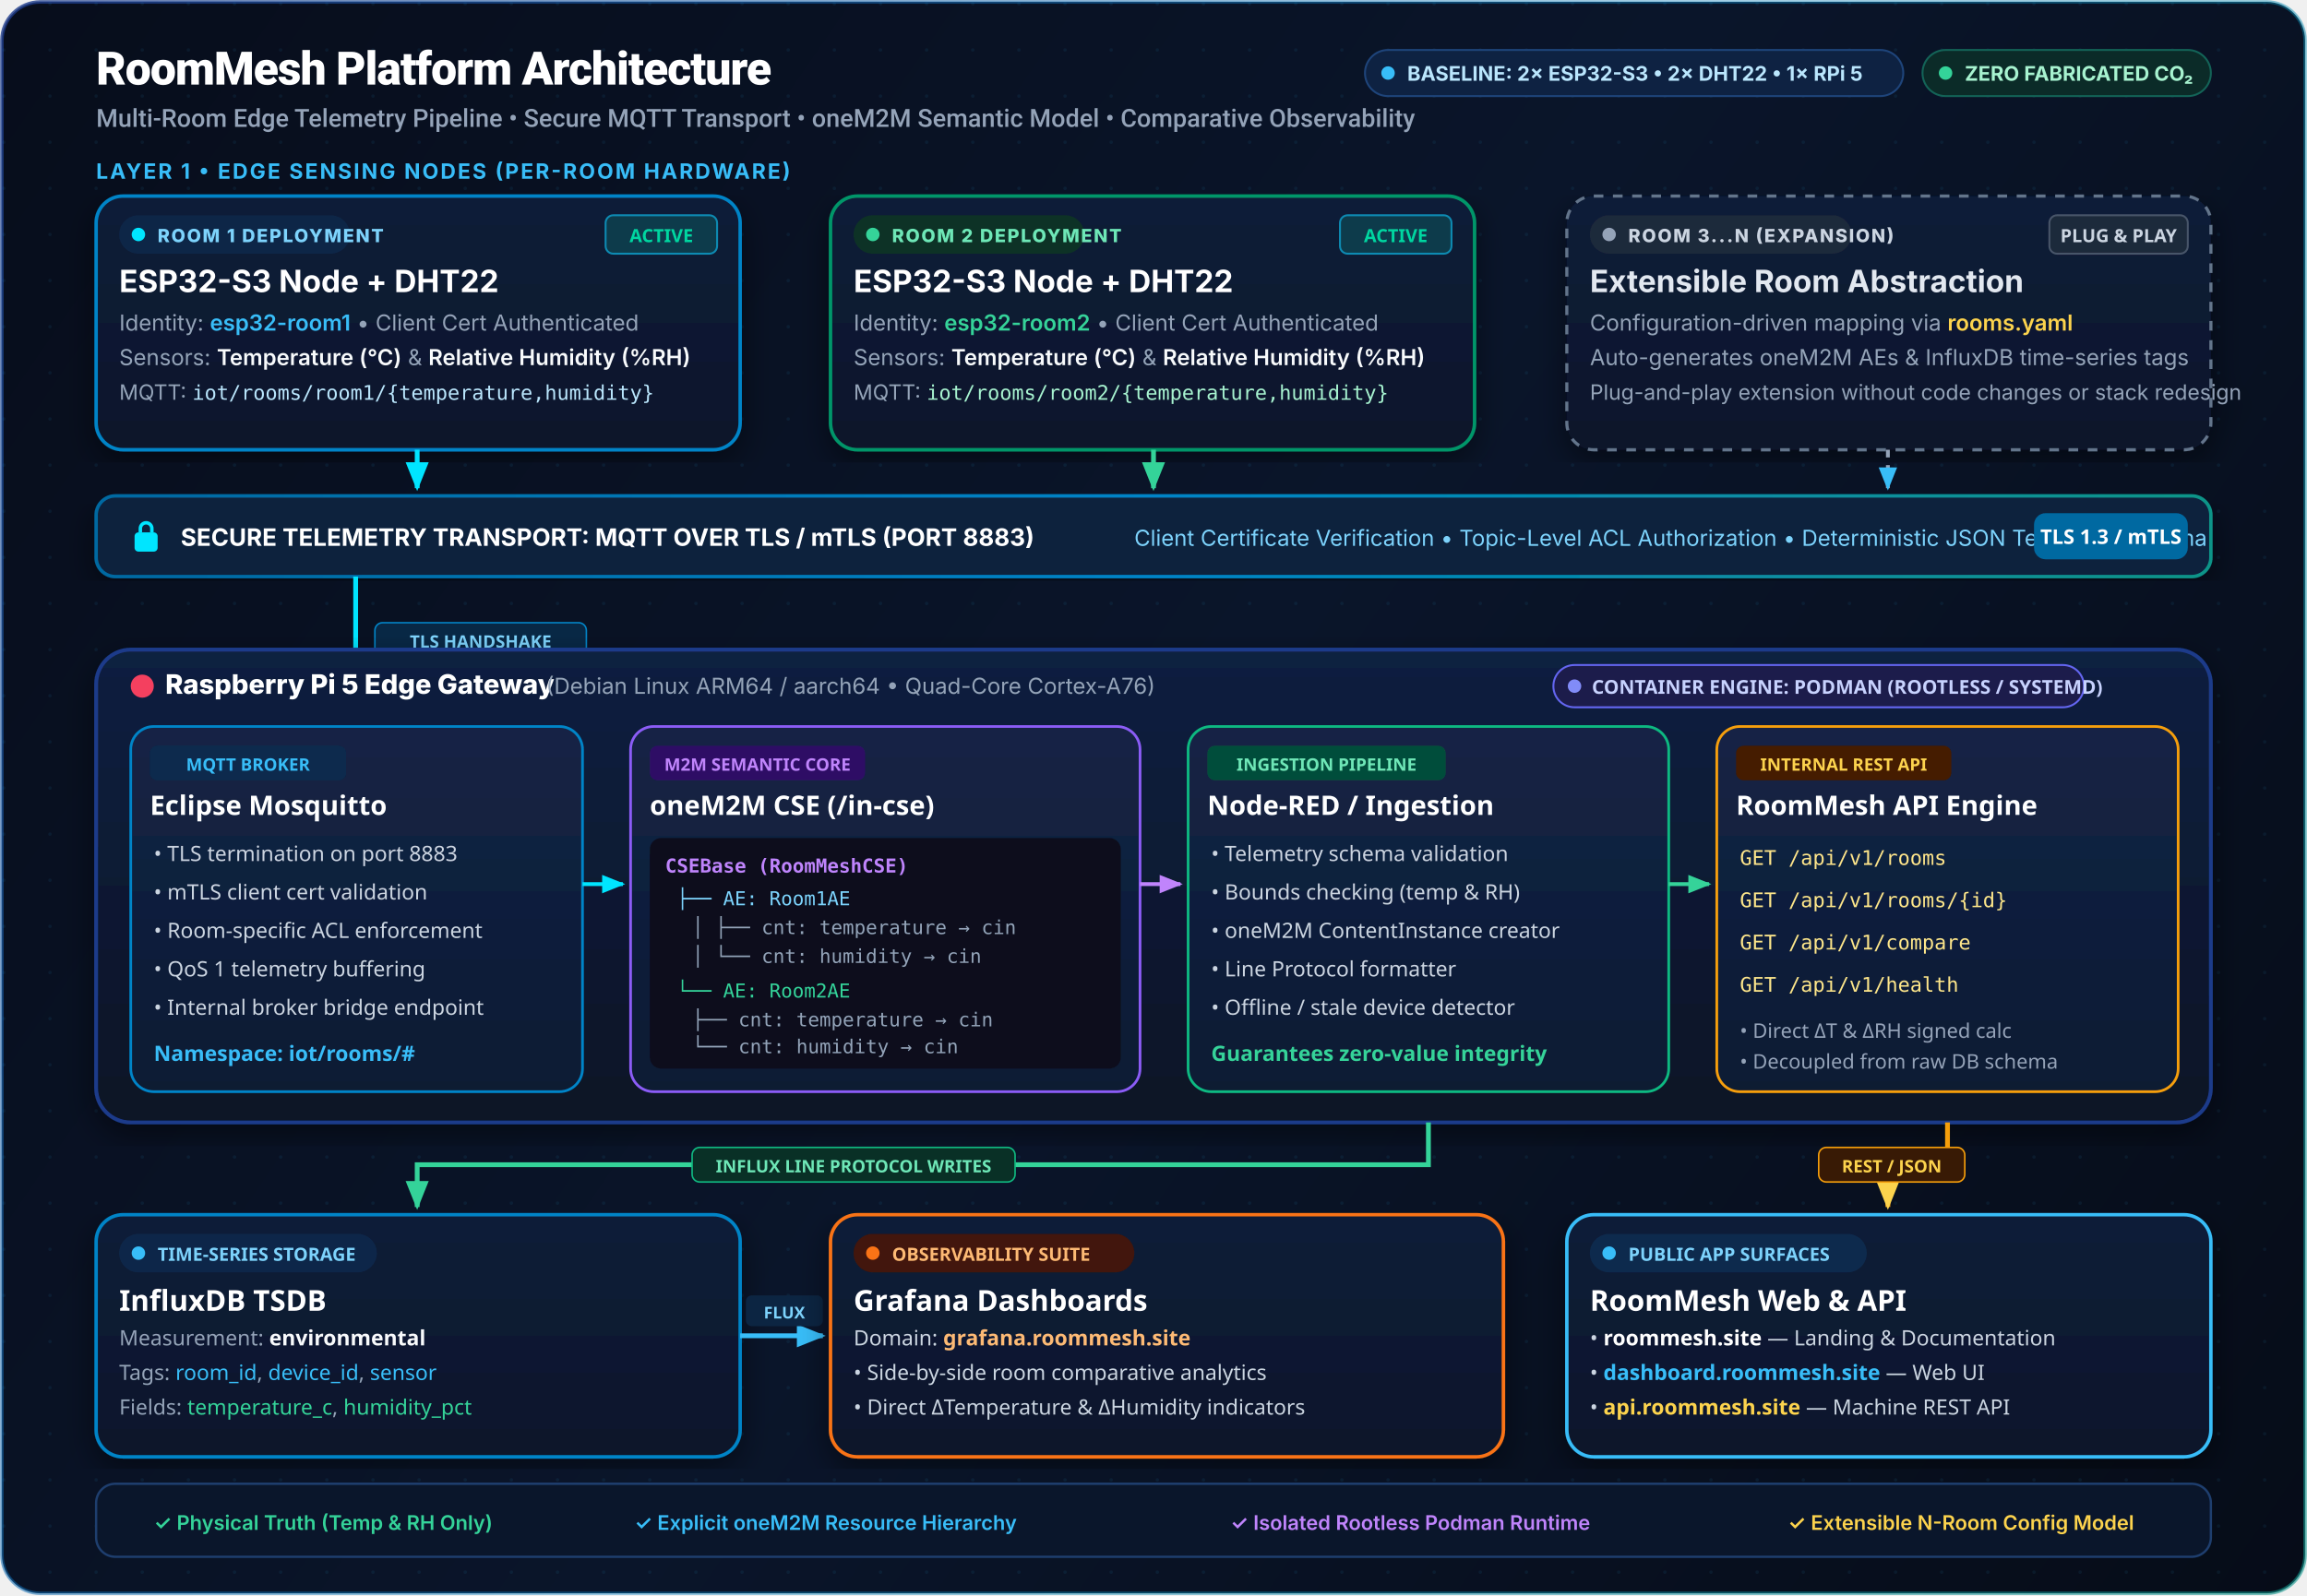
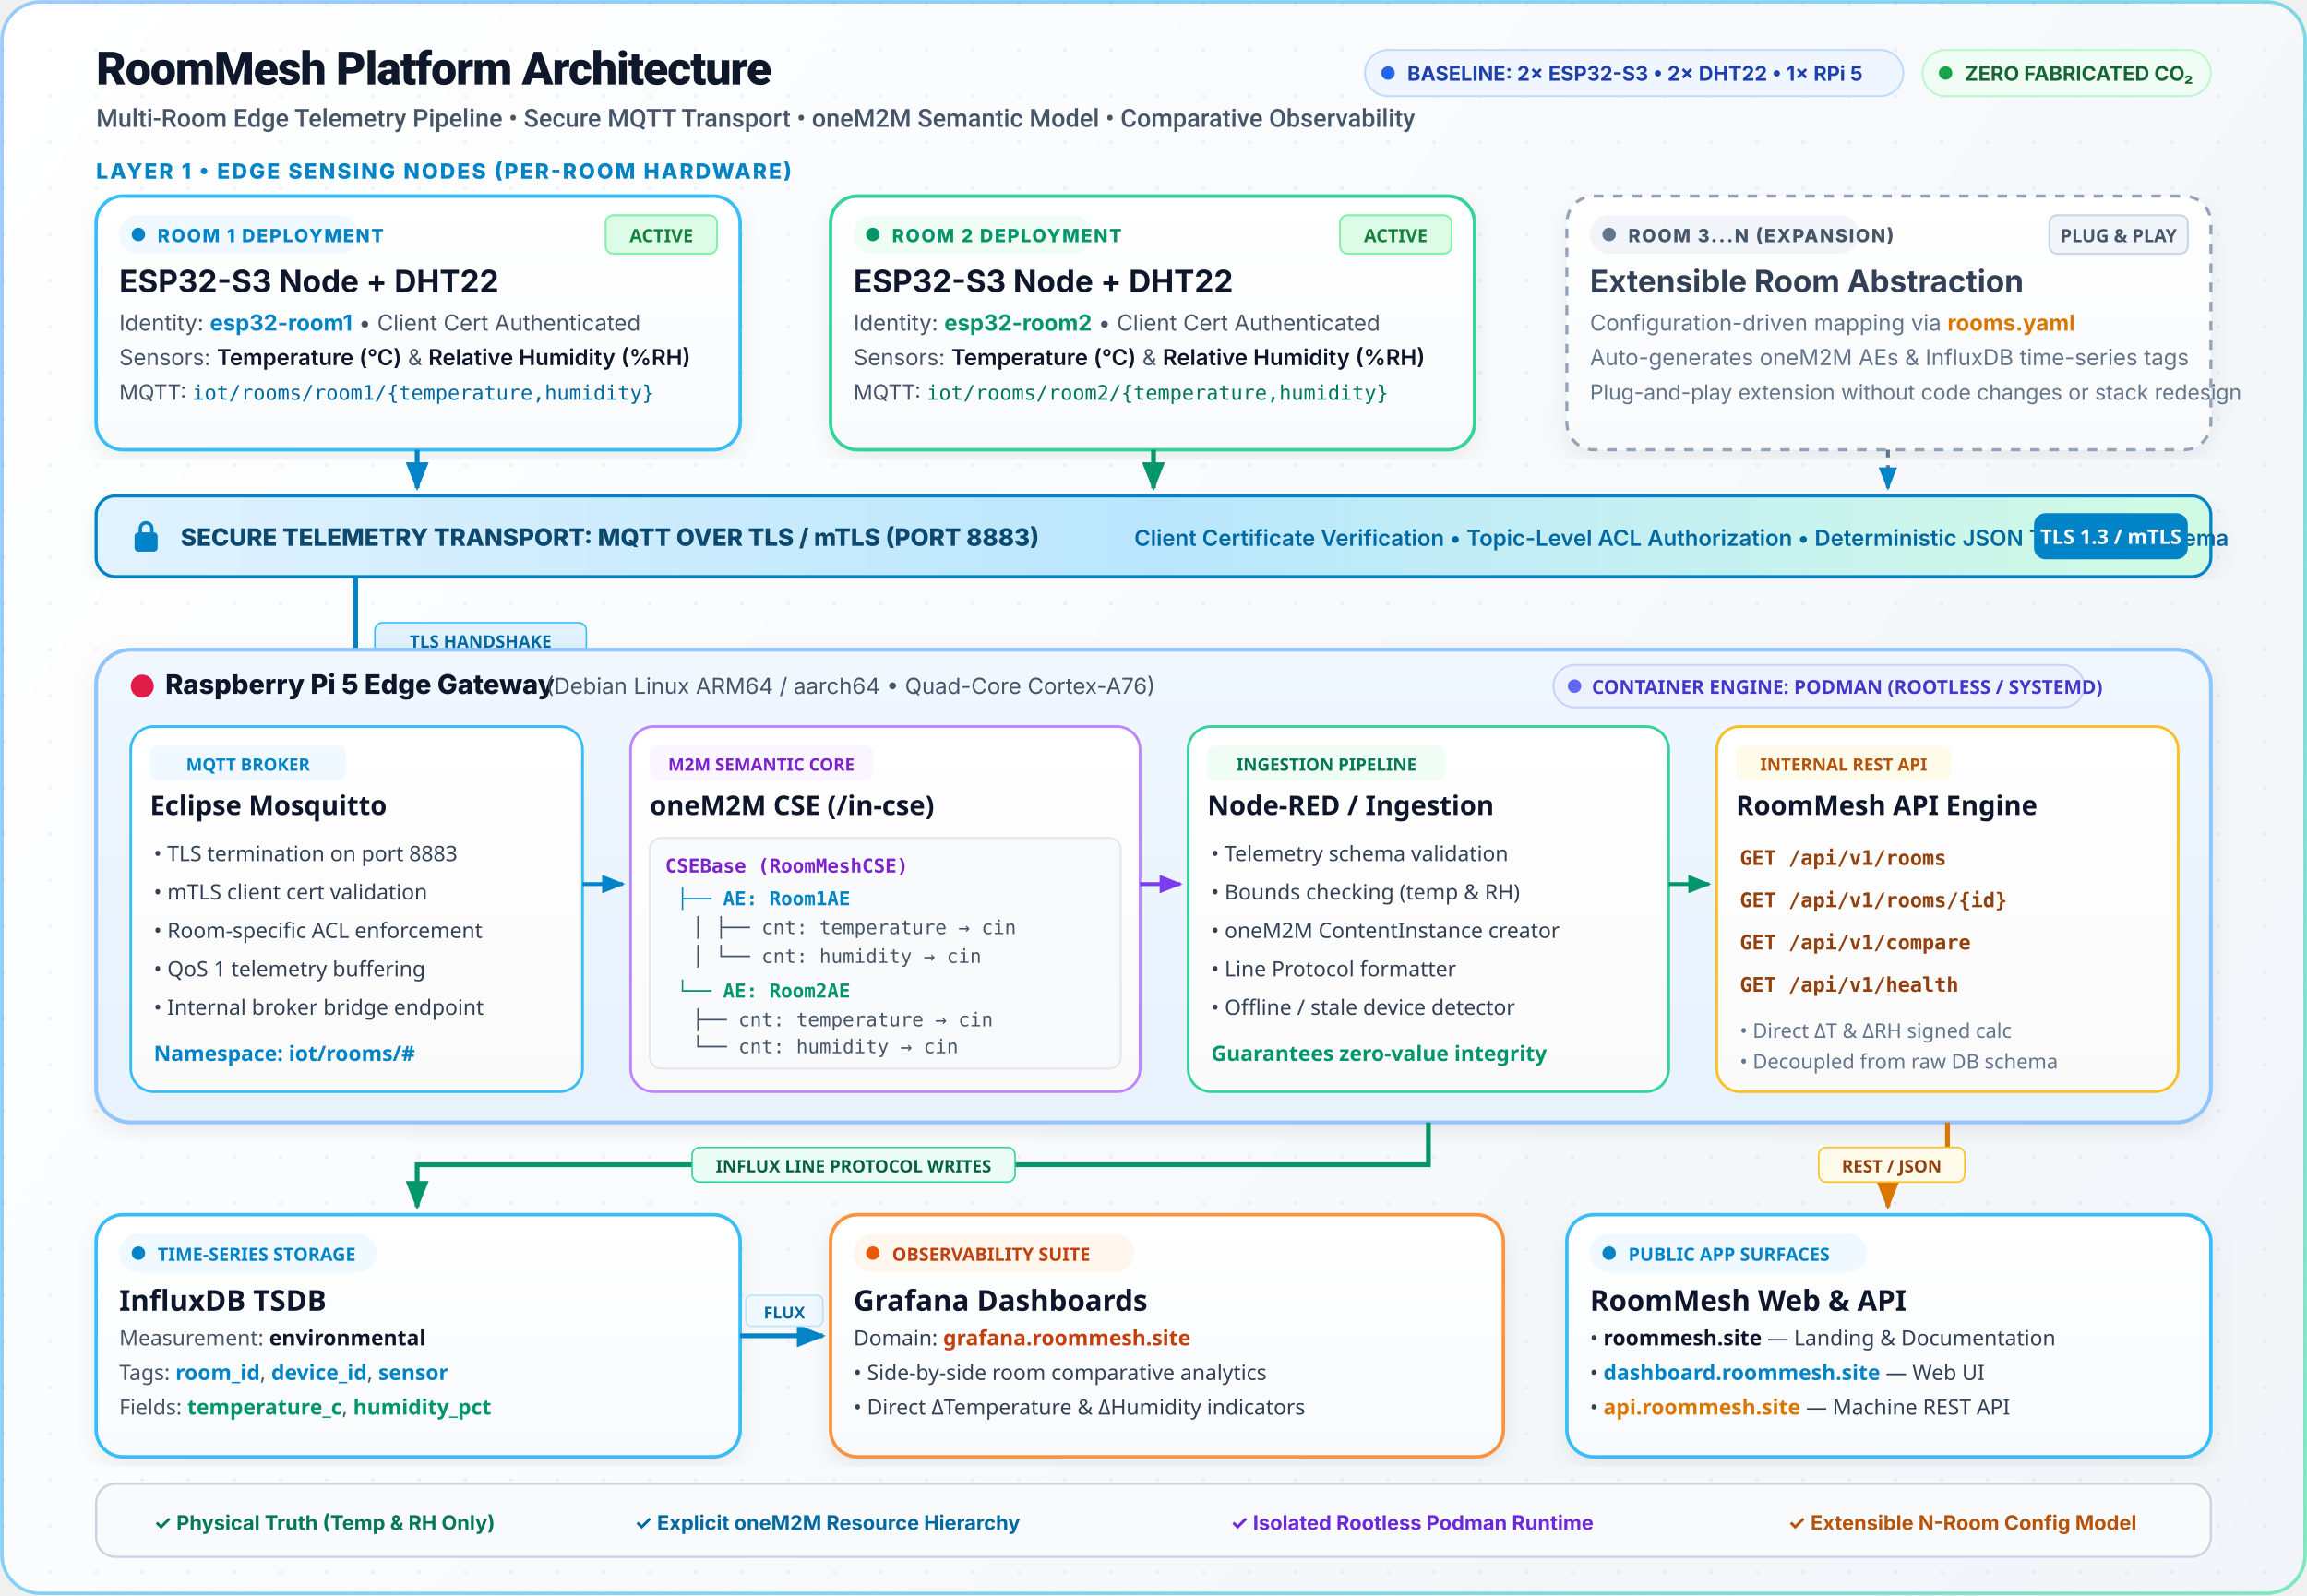
<svg xmlns="http://www.w3.org/2000/svg" viewBox="0 0 1200 830" width="1200" height="830" fill="none">
  <defs>
    <linearGradient id="bg-grad" x1="0" y1="0" x2="1200" y2="830" gradientUnits="userSpaceOnUse">
-       <stop offset="0%" stop-color="#070D1B" />
-       <stop offset="50%" stop-color="#0A152A" />
-       <stop offset="100%" stop-color="#060C18" />
+       <stop offset="0%" stop-color="#FFFFFF" />
+       <stop offset="50%" stop-color="#F8FAFC" />
+       <stop offset="100%" stop-color="#F1F5F9" />
    </linearGradient>
    <linearGradient id="canvas-border" x1="0" y1="0" x2="1200" y2="830" gradientUnits="userSpaceOnUse">
-       <stop offset="0%" stop-color="#1E3A8A" stop-opacity="0.8" />
-       <stop offset="50%" stop-color="#0284C7" stop-opacity="0.4" />
-       <stop offset="100%" stop-color="#0D9488" stop-opacity="0.6" />
-     </linearGradient>
-     <linearGradient id="card-dark" x1="0" y1="0" x2="0" y2="1">
-       <stop offset="0%" stop-color="#101D38" />
-       <stop offset="100%" stop-color="#0C162B" />
+       <stop offset="0%" stop-color="#93C5FD" stop-opacity="0.9" />
+       <stop offset="50%" stop-color="#38BDF8" stop-opacity="0.6" />
+       <stop offset="100%" stop-color="#6EE7B7" stop-opacity="0.9" />
+     </linearGradient>
+     <linearGradient id="card-white" x1="0" y1="0" x2="0" y2="1">
+       <stop offset="0%" stop-color="#FFFFFF" />
+       <stop offset="100%" stop-color="#F8FAFC" />
    </linearGradient>
    <linearGradient id="card-gateway" x1="0" y1="0" x2="0" y2="1">
-       <stop offset="0%" stop-color="#0F2040" />
-       <stop offset="100%" stop-color="#091326" />
+       <stop offset="0%" stop-color="#F0F7FF" />
+       <stop offset="100%" stop-color="#E8F2FD" />
    </linearGradient>
    <linearGradient id="subcard-bg" x1="0" y1="0" x2="0" y2="1">
-       <stop offset="0%" stop-color="#132445" />
-       <stop offset="100%" stop-color="#0E1A33" />
-     </linearGradient>
-     <linearGradient id="cyan-grad" x1="0" y1="0" x2="1" y2="0">
-       <stop offset="0%" stop-color="#00E5FF" />
-       <stop offset="100%" stop-color="#0284C7" />
-     </linearGradient>
-     <linearGradient id="emerald-grad" x1="0" y1="0" x2="1" y2="0">
-       <stop offset="0%" stop-color="#34D399" />
-       <stop offset="100%" stop-color="#059669" />
-     </linearGradient>
-     <linearGradient id="purple-grad" x1="0" y1="0" x2="1" y2="0">
-       <stop offset="0%" stop-color="#C084FC" />
-       <stop offset="100%" stop-color="#7C3AED" />
-     </linearGradient>
-     <linearGradient id="amber-grad" x1="0" y1="0" x2="1" y2="0">
-       <stop offset="0%" stop-color="#FCD34D" />
-       <stop offset="100%" stop-color="#D97706" />
+       <stop offset="0%" stop-color="#FFFFFF" />
+       <stop offset="100%" stop-color="#FAFAFA" />
    </linearGradient>
    <linearGradient id="transport-grad" x1="0" y1="0" x2="1" y2="0">
-       <stop offset="0%" stop-color="#0369A1" />
-       <stop offset="50%" stop-color="#0284C7" />
-       <stop offset="100%" stop-color="#0D9488" />
+       <stop offset="0%" stop-color="#E0F2FE" />
+       <stop offset="50%" stop-color="#BAE6FD" />
+       <stop offset="100%" stop-color="#D1FAE5" />
    </linearGradient>
    <pattern id="arch-grid" x="0" y="0" width="24" height="24" patternUnits="userSpaceOnUse">
-       <circle cx="2" cy="2" r="0.9" fill="#38BDF8" fill-opacity="0.07" />
+       <circle cx="2" cy="2" r="1" fill="#64748B" fill-opacity="0.08" />
    </pattern>
-     <filter id="soft-shadow" x="-5%" y="-5%" width="110%" height="110%">
-       <feDropShadow dx="0" dy="6" stdDeviation="8" flood-color="#000000" flood-opacity="0.45" />
+     <filter id="soft-shadow" x="-4%" y="-4%" width="108%" height="108%">
+       <feDropShadow dx="0" dy="4" stdDeviation="6" flood-color="#0F172A" flood-opacity="0.07" />
    </filter>
    <marker id="arrow-cyan" viewBox="0 0 10 10" refX="9" refY="5" markerWidth="6" markerHeight="6" orient="auto-start-reverse">
-       <path d="M 0 1 L 10 5 L 0 9 z" fill="#00E5FF" />
+       <path d="M 0 1 L 10 5 L 0 9 z" fill="#0284C7" />
    </marker>
    <marker id="arrow-emerald" viewBox="0 0 10 10" refX="9" refY="5" markerWidth="6" markerHeight="6" orient="auto-start-reverse">
-       <path d="M 0 1 L 10 5 L 0 9 z" fill="#34D399" />
+       <path d="M 0 1 L 10 5 L 0 9 z" fill="#059669" />
    </marker>
    <marker id="arrow-blue" viewBox="0 0 10 10" refX="9" refY="5" markerWidth="6" markerHeight="6" orient="auto-start-reverse">
-       <path d="M 0 1 L 10 5 L 0 9 z" fill="#38BDF8" />
+       <path d="M 0 1 L 10 5 L 0 9 z" fill="#0284C7" />
    </marker>
    <marker id="arrow-purple" viewBox="0 0 10 10" refX="9" refY="5" markerWidth="6" markerHeight="6" orient="auto-start-reverse">
-       <path d="M 0 1 L 10 5 L 0 9 z" fill="#C084FC" />
+       <path d="M 0 1 L 10 5 L 0 9 z" fill="#7C3AED" />
    </marker>
    <marker id="arrow-amber" viewBox="0 0 10 10" refX="9" refY="5" markerWidth="6" markerHeight="6" orient="auto-start-reverse">
-       <path d="M 0 1 L 10 5 L 0 9 z" fill="#FCD34D" />
+       <path d="M 0 1 L 10 5 L 0 9 z" fill="#D97706" />
    </marker>
  </defs>
  <rect x="1" y="1" width="1198" height="828" rx="20" fill="url(#bg-grad)" stroke="url(#canvas-border)" stroke-width="1.8" />
  <rect x="1" y="1" width="1198" height="828" rx="20" fill="url(#arch-grid)" />
  <g id="header">
-     <text x="50" y="44" fill="#FFFFFF" font-family="system-ui, -apple-system, 'Segoe UI', Roboto, sans-serif" font-size="24" font-weight="800" letter-spacing="-0.5">RoomMesh Platform Architecture</text>
-     <text x="50" y="66" fill="#94A3B8" font-family="system-ui, -apple-system, 'Segoe UI', Roboto, sans-serif" font-size="13" font-weight="500">
+     <text x="50" y="44" fill="#0F172A" font-family="system-ui, -apple-system, 'Segoe UI', Roboto, sans-serif" font-size="24" font-weight="800" letter-spacing="-0.5">RoomMesh Platform Architecture</text>
+     <text x="50" y="66" fill="#475569" font-family="system-ui, -apple-system, 'Segoe UI', Roboto, sans-serif" font-size="13" font-weight="500">
      Multi-Room Edge Telemetry Pipeline • Secure MQTT Transport • oneM2M Semantic Model • Comparative Observability
    </text>
    <g transform="translate(710, 26)" font-family="system-ui, -apple-system, sans-serif" font-size="10.5" font-weight="700">
-       <rect x="0" y="0" width="280" height="24" rx="12" fill="#0E2242" stroke="#1E447A" stroke-width="1" />
-       <circle cx="12" cy="12" r="3.5" fill="#38BDF8" />
-       <text x="22" y="16" fill="#BAE6FD">BASELINE: 2× ESP32-S3 • 2× DHT22 • 1× RPi 5</text>
-       <rect x="290" y="0" width="150" height="24" rx="12" fill="#0B2B28" stroke="#136357" stroke-width="1" />
-       <circle cx="302" cy="12" r="3.5" fill="#34D399" />
-       <text x="312" y="16" fill="#A7F3D0">ZERO FABRICATED CO₂</text>
-     </g>
-   </g>
-   <text x="50" y="93" fill="#38BDF8" font-family="system-ui, -apple-system, sans-serif" font-size="11" font-weight="700" letter-spacing="1">LAYER 1 • EDGE SENSING NODES (PER-ROOM HARDWARE)</text>
+       <rect x="0" y="0" width="280" height="24" rx="12" fill="#EFF6FF" stroke="#BFDBFE" stroke-width="1" />
+       <circle cx="12" cy="12" r="3.5" fill="#2563EB" />
+       <text x="22" y="16" fill="#1E40AF">BASELINE: 2× ESP32-S3 • 2× DHT22 • 1× RPi 5</text>
+       <rect x="290" y="0" width="150" height="24" rx="12" fill="#F0FDF4" stroke="#BBF7D0" stroke-width="1" />
+       <circle cx="302" cy="12" r="3.5" fill="#16A34A" />
+       <text x="312" y="16" fill="#166534">ZERO FABRICATED CO₂</text>
+     </g>
+   </g>
+   <text x="50" y="93" fill="#0284C7" font-family="system-ui, -apple-system, sans-serif" font-size="11" font-weight="800" letter-spacing="1">LAYER 1 • EDGE SENSING NODES (PER-ROOM HARDWARE)</text>
  <g id="node-room1" filter="url(#soft-shadow)">
-     <rect x="50" y="102" width="335" height="132" rx="14" fill="url(#card-dark)" stroke="#0284C7" stroke-width="1.8" />
-     <rect x="62" y="112" width="120" height="20" rx="10" fill="#0C2647" />
-     <circle cx="72" cy="122" r="3.5" fill="#00E5FF" />
-     <text x="82" y="126" fill="#7DD3FC" font-family="system-ui, -apple-system, sans-serif" font-size="9.5" font-weight="800" letter-spacing="0.8">ROOM 1 DEPLOYMENT</text>
-     <text x="62" y="152" fill="#FFFFFF" font-family="system-ui, -apple-system, sans-serif" font-size="16" font-weight="700">ESP32-S3 Node + DHT22</text>
-     <text x="62" y="172" fill="#94A3B8" font-family="system-ui, -apple-system, sans-serif" font-size="11.5">
-       Identity: <tspan fill="#38BDF8" font-weight="600">esp32-room1</tspan> • Client Cert Authenticated
-     </text>
-     <text x="62" y="190" fill="#94A3B8" font-family="system-ui, -apple-system, sans-serif" font-size="11.5">
-       Sensors: <tspan fill="#F8FAFC" font-weight="600">Temperature (°C)</tspan> &amp; <tspan fill="#F8FAFC" font-weight="600">Relative Humidity (%RH)</tspan>
-     </text>
-     <text x="62" y="208" fill="#94A3B8" font-family="system-ui, -apple-system, sans-serif" font-size="11">
-       MQTT: <tspan fill="#BAE6FD" font-family="monospace" font-size="10.5">iot/rooms/room1/{temperature,humidity}</tspan>
-     </text>
-     <rect x="315" y="112" width="58" height="20" rx="4" fill="#073B4C" stroke="#118AB2" stroke-width="1" />
-     <text x="344" y="126" text-anchor="middle" fill="#06D6A0" font-family="system-ui, sans-serif" font-size="9.5" font-weight="700">ACTIVE</text>
+     <rect x="50" y="102" width="335" height="132" rx="14" fill="url(#card-white)" stroke="#38BDF8" stroke-width="1.8" />
+     <rect x="62" y="112" width="124" height="20" rx="10" fill="#F0F9FF" />
+     <circle cx="72" cy="122" r="3.5" fill="#0284C7" />
+     <text x="82" y="126" fill="#0284C7" font-family="system-ui, -apple-system, sans-serif" font-size="9.5" font-weight="800" letter-spacing="0.8">ROOM 1 DEPLOYMENT</text>
+     <text x="62" y="152" fill="#0F172A" font-family="system-ui, -apple-system, sans-serif" font-size="16" font-weight="700">ESP32-S3 Node + DHT22</text>
+     <text x="62" y="172" fill="#475569" font-family="system-ui, -apple-system, sans-serif" font-size="11.5">
+       Identity: <tspan fill="#0284C7" font-weight="700">esp32-room1</tspan> • Client Cert Authenticated
+     </text>
+     <text x="62" y="190" fill="#475569" font-family="system-ui, -apple-system, sans-serif" font-size="11.5">
+       Sensors: <tspan fill="#0F172A" font-weight="600">Temperature (°C)</tspan> &amp; <tspan fill="#0F172A" font-weight="600">Relative Humidity (%RH)</tspan>
+     </text>
+     <text x="62" y="208" fill="#475569" font-family="system-ui, -apple-system, sans-serif" font-size="11">
+       MQTT: <tspan fill="#0369A1" font-family="monospace" font-size="10.5">iot/rooms/room1/{temperature,humidity}</tspan>
+     </text>
+     <rect x="315" y="112" width="58" height="20" rx="4" fill="#DCFCE7" stroke="#86EFAC" stroke-width="1" />
+     <text x="344" y="126" text-anchor="middle" fill="#15803D" font-family="system-ui, sans-serif" font-size="9.5" font-weight="700">ACTIVE</text>
  </g>
  <g id="node-room2" filter="url(#soft-shadow)">
-     <rect x="432" y="102" width="335" height="132" rx="14" fill="url(#card-dark)" stroke="#059669" stroke-width="1.8" />
-     <rect x="444" y="112" width="120" height="20" rx="10" fill="#0C3326" />
-     <circle cx="454" cy="122" r="3.5" fill="#34D399" />
-     <text x="464" y="126" fill="#6EE7B7" font-family="system-ui, -apple-system, sans-serif" font-size="9.5" font-weight="800" letter-spacing="0.8">ROOM 2 DEPLOYMENT</text>
-     <text x="444" y="152" fill="#FFFFFF" font-family="system-ui, -apple-system, sans-serif" font-size="16" font-weight="700">ESP32-S3 Node + DHT22</text>
-     <text x="444" y="172" fill="#94A3B8" font-family="system-ui, -apple-system, sans-serif" font-size="11.5">
-       Identity: <tspan fill="#34D399" font-weight="600">esp32-room2</tspan> • Client Cert Authenticated
-     </text>
-     <text x="444" y="190" fill="#94A3B8" font-family="system-ui, -apple-system, sans-serif" font-size="11.5">
-       Sensors: <tspan fill="#F8FAFC" font-weight="600">Temperature (°C)</tspan> &amp; <tspan fill="#F8FAFC" font-weight="600">Relative Humidity (%RH)</tspan>
-     </text>
-     <text x="444" y="208" fill="#94A3B8" font-family="system-ui, -apple-system, sans-serif" font-size="11">
-       MQTT: <tspan fill="#A7F3D0" font-family="monospace" font-size="10.5">iot/rooms/room2/{temperature,humidity}</tspan>
-     </text>
-     <rect x="697" y="112" width="58" height="20" rx="4" fill="#073B4C" stroke="#118AB2" stroke-width="1" />
-     <text x="726" y="126" text-anchor="middle" fill="#06D6A0" font-family="system-ui, sans-serif" font-size="9.5" font-weight="700">ACTIVE</text>
+     <rect x="432" y="102" width="335" height="132" rx="14" fill="url(#card-white)" stroke="#34D399" stroke-width="1.8" />
+     <rect x="444" y="112" width="124" height="20" rx="10" fill="#F0FDF4" />
+     <circle cx="454" cy="122" r="3.5" fill="#059669" />
+     <text x="464" y="126" fill="#059669" font-family="system-ui, -apple-system, sans-serif" font-size="9.5" font-weight="800" letter-spacing="0.8">ROOM 2 DEPLOYMENT</text>
+     <text x="444" y="152" fill="#0F172A" font-family="system-ui, -apple-system, sans-serif" font-size="16" font-weight="700">ESP32-S3 Node + DHT22</text>
+     <text x="444" y="172" fill="#475569" font-family="system-ui, -apple-system, sans-serif" font-size="11.5">
+       Identity: <tspan fill="#059669" font-weight="700">esp32-room2</tspan> • Client Cert Authenticated
+     </text>
+     <text x="444" y="190" fill="#475569" font-family="system-ui, -apple-system, sans-serif" font-size="11.5">
+       Sensors: <tspan fill="#0F172A" font-weight="600">Temperature (°C)</tspan> &amp; <tspan fill="#0F172A" font-weight="600">Relative Humidity (%RH)</tspan>
+     </text>
+     <text x="444" y="208" fill="#475569" font-family="system-ui, -apple-system, sans-serif" font-size="11">
+       MQTT: <tspan fill="#047857" font-family="monospace" font-size="10.5">iot/rooms/room2/{temperature,humidity}</tspan>
+     </text>
+     <rect x="697" y="112" width="58" height="20" rx="4" fill="#DCFCE7" stroke="#86EFAC" stroke-width="1" />
+     <text x="726" y="126" text-anchor="middle" fill="#15803D" font-family="system-ui, sans-serif" font-size="9.5" font-weight="700">ACTIVE</text>
  </g>
  <g id="node-roomN" filter="url(#soft-shadow)">
-     <rect x="815" y="102" width="335" height="132" rx="14" fill="url(#card-dark)" stroke="#64748B" stroke-width="1.6" stroke-dasharray="5 5" />
-     <rect x="827" y="112" width="136" height="20" rx="10" fill="#1E293B" />
-     <circle cx="837" cy="122" r="3.5" fill="#94A3B8" />
-     <text x="847" y="126" fill="#CBD5E1" font-family="system-ui, -apple-system, sans-serif" font-size="9.5" font-weight="800" letter-spacing="0.8">ROOM 3...N (EXPANSION)</text>
-     <text x="827" y="152" fill="#E2E8F0" font-family="system-ui, -apple-system, sans-serif" font-size="16" font-weight="700">Extensible Room Abstraction</text>
-     <text x="827" y="172" fill="#94A3B8" font-family="system-ui, -apple-system, sans-serif" font-size="11.5">
-       Configuration-driven mapping via <tspan fill="#FCD34D" font-weight="600">rooms.yaml</tspan>
-     </text>
-     <text x="827" y="190" fill="#94A3B8" font-family="system-ui, -apple-system, sans-serif" font-size="11.5">
+     <rect x="815" y="102" width="335" height="132" rx="14" fill="url(#card-white)" stroke="#94A3B8" stroke-width="1.6" stroke-dasharray="5 5" />
+     <rect x="827" y="112" width="140" height="20" rx="10" fill="#F1F5F9" />
+     <circle cx="837" cy="122" r="3.5" fill="#64748B" />
+     <text x="847" y="126" fill="#475569" font-family="system-ui, -apple-system, sans-serif" font-size="9.5" font-weight="800" letter-spacing="0.8">ROOM 3...N (EXPANSION)</text>
+     <text x="827" y="152" fill="#334155" font-family="system-ui, -apple-system, sans-serif" font-size="16" font-weight="700">Extensible Room Abstraction</text>
+     <text x="827" y="172" fill="#64748B" font-family="system-ui, -apple-system, sans-serif" font-size="11.5">
+       Configuration-driven mapping via <tspan fill="#D97706" font-weight="700">rooms.yaml</tspan>
+     </text>
+     <text x="827" y="190" fill="#64748B" font-family="system-ui, -apple-system, sans-serif" font-size="11.5">
      Auto-generates oneM2M AEs &amp; InfluxDB time-series tags
    </text>
-     <text x="827" y="208" fill="#94A3B8" font-family="system-ui, -apple-system, sans-serif" font-size="11">
+     <text x="827" y="208" fill="#64748B" font-family="system-ui, -apple-system, sans-serif" font-size="11">
      Plug-and-play extension without code changes or stack redesign
    </text>
-     <rect x="1066" y="112" width="72" height="20" rx="4" fill="#1E293B" stroke="#475569" stroke-width="1" />
-     <text x="1102" y="126" text-anchor="middle" fill="#CBD5E1" font-family="system-ui, sans-serif" font-size="9.5" font-weight="700">PLUG &amp; PLAY</text>
-   </g>
-   <path d="M 217 234 V 254" stroke="#00E5FF" stroke-width="2.5" marker-end="url(#arrow-cyan)" />
-   <path d="M 600 234 V 254" stroke="#34D399" stroke-width="2.5" marker-end="url(#arrow-emerald)" />
-   <path d="M 982 234 V 254" stroke="#94A3B8" stroke-width="2" stroke-dasharray="4 4" marker-end="url(#arrow-blue)" />
+     <rect x="1066" y="112" width="72" height="20" rx="4" fill="#F1F5F9" stroke="#CBD5E1" stroke-width="1" />
+     <text x="1102" y="126" text-anchor="middle" fill="#475569" font-family="system-ui, sans-serif" font-size="9.5" font-weight="700">PLUG &amp; PLAY</text>
+   </g>
+   <path d="M 217 234 V 254" stroke="#0284C7" stroke-width="2.5" marker-end="url(#arrow-cyan)" />
+   <path d="M 600 234 V 254" stroke="#059669" stroke-width="2.5" marker-end="url(#arrow-emerald)" />
+   <path d="M 982 234 V 254" stroke="#64748B" stroke-width="2" stroke-dasharray="4 4" marker-end="url(#arrow-blue)" />
  <g id="transport-bar" filter="url(#soft-shadow)">
-     <rect x="50" y="258" width="1100" height="42" rx="10" fill="#0B213D" stroke="url(#transport-grad)" stroke-width="1.8" />
+     <rect x="50" y="258" width="1100" height="42" rx="10" fill="url(#transport-grad)" stroke="#0284C7" stroke-width="1.6" />
    <g transform="translate(68, 271)">
-       <rect x="2" y="6" width="12" height="10" rx="2" fill="#00E5FF" />
-       <path d="M 5 6 V 4 A 3 3 0 0 1 11 4 V 6" stroke="#00E5FF" stroke-width="1.8" fill="none" />
-     </g>
-     <text x="94" y="284" fill="#FFFFFF" font-family="system-ui, -apple-system, sans-serif" font-size="12.5" font-weight="700">
+       <rect x="2" y="6" width="12" height="10" rx="2" fill="#0284C7" />
+       <path d="M 5 6 V 4 A 3 3 0 0 1 11 4 V 6" stroke="#0284C7" stroke-width="1.8" fill="none" />
+     </g>
+     <text x="94" y="284" fill="#0C4A6E" font-family="system-ui, -apple-system, sans-serif" font-size="12.5" font-weight="800">
      SECURE TELEMETRY TRANSPORT: MQTT OVER TLS / mTLS (PORT 8883)
    </text>
-     <text x="590" y="284" fill="#7DD3FC" font-family="system-ui, -apple-system, sans-serif" font-size="11.5">
+     <text x="590" y="284" fill="#0369A1" font-family="system-ui, -apple-system, sans-serif" font-size="11.5" font-weight="600">
      Client Certificate Verification • Topic-Level ACL Authorization • Deterministic JSON Telemetry Schema
    </text>
-     <rect x="1058" y="267" width="80" height="24" rx="6" fill="#0369A1" />
+     <rect x="1058" y="267" width="80" height="24" rx="6" fill="#0284C7" />
    <text x="1098" y="283" text-anchor="middle" fill="#FFFFFF" font-family="system-ui, sans-serif" font-size="10.5" font-weight="700">TLS 1.3 / mTLS</text>
  </g>
-   <path d="M 185 300 V 374" stroke="#00E5FF" stroke-width="2.5" marker-end="url(#arrow-cyan)" />
-   <rect x="195" y="324" width="110" height="18" rx="4" fill="#082845" stroke="#0284C7" stroke-width="0.8" />
-   <text x="250" y="337" text-anchor="middle" fill="#7DD3FC" font-family="system-ui, sans-serif" font-size="9" font-weight="700">TLS HANDSHAKE</text>
+   <path d="M 185 300 V 374" stroke="#0284C7" stroke-width="2.5" marker-end="url(#arrow-cyan)" />
+   <rect x="195" y="324" width="110" height="18" rx="4" fill="#E0F2FE" stroke="#38BDF8" stroke-width="0.8" />
+   <text x="250" y="337" text-anchor="middle" fill="#0369A1" font-family="system-ui, sans-serif" font-size="9" font-weight="800">TLS HANDSHAKE</text>
  <g id="edge-gateway" filter="url(#soft-shadow)">
-     <rect x="50" y="338" width="1100" height="246" rx="18" fill="url(#card-gateway)" stroke="#1E3A8A" stroke-width="2" />
+     <rect x="50" y="338" width="1100" height="246" rx="18" fill="url(#card-gateway)" stroke="#93C5FD" stroke-width="2" />
    <g transform="translate(68, 350)">
-       <circle cx="6" cy="7" r="6" fill="#F43F5E" />
-       <text x="18" y="11" fill="#FFFFFF" font-family="system-ui, -apple-system, sans-serif" font-size="14" font-weight="800">
+       <circle cx="6" cy="7" r="6" fill="#E11D48" />
+       <text x="18" y="11" fill="#0F172A" font-family="system-ui, -apple-system, sans-serif" font-size="14" font-weight="800">
        Raspberry Pi 5 Edge Gateway
      </text>
-       <text x="216" y="11" fill="#94A3B8" font-family="system-ui, -apple-system, sans-serif" font-size="11.5">
+       <text x="216" y="11" fill="#475569" font-family="system-ui, -apple-system, sans-serif" font-size="11.5">
        (Debian Linux ARM64 / aarch64 • Quad-Core Cortex-A76)
      </text>
      <g transform="translate(740, -4)">
-         <rect x="0" y="0" width="276" height="22" rx="11" fill="#1E1B4B" stroke="#6366F1" stroke-width="1" />
-         <circle cx="11" cy="11" r="3.5" fill="#818CF8" />
-         <text x="20" y="15" fill="#C7D2FE" font-family="system-ui, sans-serif" font-size="10" font-weight="700">
+         <rect x="0" y="0" width="276" height="22" rx="11" fill="#EEF2FF" stroke="#C7D2FE" stroke-width="1" />
+         <circle cx="11" cy="11" r="3.5" fill="#6366F1" />
+         <text x="20" y="15" fill="#4338CA" font-family="system-ui, sans-serif" font-size="10" font-weight="700">
          CONTAINER ENGINE: PODMAN (ROOTLESS / SYSTEMD)
        </text>
      </g>
    </g>
    <g id="svc-mosquitto" transform="translate(68, 378)">
-       <rect width="235" height="190" rx="12" fill="url(#subcard-bg)" stroke="#0284C7" stroke-width="1.4" />
-       <rect x="10" y="10" width="102" height="18" rx="4" fill="#0C2B4E" />
-       <text x="61" y="23" text-anchor="middle" fill="#38BDF8" font-family="system-ui, sans-serif" font-size="9" font-weight="800">MQTT BROKER</text>
-       <text x="10" y="46" fill="#FFFFFF" font-family="system-ui, sans-serif" font-size="14" font-weight="700">Eclipse Mosquitto</text>
-       <g font-family="system-ui, sans-serif" font-size="11" fill="#CBD5E1">
+       <rect width="235" height="190" rx="12" fill="url(#subcard-bg)" stroke="#38BDF8" stroke-width="1.4" />
+       <rect x="10" y="10" width="102" height="18" rx="4" fill="#F0F9FF" />
+       <text x="61" y="23" text-anchor="middle" fill="#0284C7" font-family="system-ui, sans-serif" font-size="9" font-weight="800">MQTT BROKER</text>
+       <text x="10" y="46" fill="#0F172A" font-family="system-ui, sans-serif" font-size="14" font-weight="700">Eclipse Mosquitto</text>
+       <g font-family="system-ui, sans-serif" font-size="11" fill="#334155">
        <text x="12" y="70">• TLS termination on port 8883</text>
        <text x="12" y="90">• mTLS client cert validation</text>
        <text x="12" y="110">• Room-specific ACL enforcement</text>
        <text x="12" y="130">• QoS 1 telemetry buffering</text>
        <text x="12" y="150">• Internal broker bridge endpoint</text>
-         <text x="12" y="174" fill="#38BDF8" font-weight="600">Namespace: iot/rooms/#</text>
+         <text x="12" y="174" fill="#0284C7" font-weight="700">Namespace: iot/rooms/#</text>
      </g>
    </g>
    <g id="svc-onem2m" transform="translate(328, 378)">
-       <rect width="265" height="190" rx="12" fill="url(#subcard-bg)" stroke="#8B5CF6" stroke-width="1.4" />
-       <rect x="10" y="10" width="112" height="18" rx="4" fill="#2E1065" />
-       <text x="66" y="23" text-anchor="middle" fill="#C084FC" font-family="system-ui, sans-serif" font-size="9" font-weight="800">M2M SEMANTIC CORE</text>
-       <text x="10" y="46" fill="#FFFFFF" font-family="system-ui, sans-serif" font-size="14" font-weight="700">oneM2M CSE (/in-cse)</text>
-       <g font-family="monospace" font-size="10" fill="#E2E8F0">
-         <rect x="10" y="58" width="245" height="120" rx="6" fill="#0A0F1E" />
-         <text x="18" y="76" fill="#C084FC" font-weight="700">CSEBase (RoomMeshCSE)</text>
-         <text x="24" y="93" fill="#7DD3FC">├── AE: Room1AE</text>
-         <text x="32" y="108" fill="#94A3B8">│    ├── cnt: temperature → cin</text>
-         <text x="32" y="123" fill="#94A3B8">│    └── cnt: humidity → cin</text>
-         <text x="24" y="141" fill="#34D399">└── AE: Room2AE</text>
-         <text x="32" y="156" fill="#94A3B8">     ├── cnt: temperature → cin</text>
-         <text x="32" y="170" fill="#94A3B8">     └── cnt: humidity → cin</text>
+       <rect width="265" height="190" rx="12" fill="url(#subcard-bg)" stroke="#C084FC" stroke-width="1.4" />
+       <rect x="10" y="10" width="116" height="18" rx="4" fill="#FAF5FF" />
+       <text x="68" y="23" text-anchor="middle" fill="#7E22CE" font-family="system-ui, sans-serif" font-size="9" font-weight="800">M2M SEMANTIC CORE</text>
+       <text x="10" y="46" fill="#0F172A" font-family="system-ui, sans-serif" font-size="14" font-weight="700">oneM2M CSE (/in-cse)</text>
+       <g font-family="monospace" font-size="10" fill="#1E293B">
+         <rect x="10" y="58" width="245" height="120" rx="6" fill="#F8FAFC" stroke="#E2E8F0" stroke-width="1" />
+         <text x="18" y="76" fill="#7E22CE" font-weight="700">CSEBase (RoomMeshCSE)</text>
+         <text x="24" y="93" fill="#0284C7" font-weight="600">├── AE: Room1AE</text>
+         <text x="32" y="108" fill="#475569">│    ├── cnt: temperature → cin</text>
+         <text x="32" y="123" fill="#475569">│    └── cnt: humidity → cin</text>
+         <text x="24" y="141" fill="#059669" font-weight="600">└── AE: Room2AE</text>
+         <text x="32" y="156" fill="#475569">     ├── cnt: temperature → cin</text>
+         <text x="32" y="170" fill="#475569">     └── cnt: humidity → cin</text>
      </g>
    </g>
    <g id="svc-ingestion" transform="translate(618, 378)">
-       <rect width="250" height="190" rx="12" fill="url(#subcard-bg)" stroke="#10B981" stroke-width="1.4" />
-       <rect x="10" y="10" width="124" height="18" rx="4" fill="#064E3B" />
-       <text x="72" y="23" text-anchor="middle" fill="#6EE7B7" font-family="system-ui, sans-serif" font-size="9" font-weight="800">INGESTION PIPELINE</text>
-       <text x="10" y="46" fill="#FFFFFF" font-family="system-ui, sans-serif" font-size="14" font-weight="700">Node-RED / Ingestion</text>
-       <g font-family="system-ui, sans-serif" font-size="11" fill="#CBD5E1">
+       <rect width="250" height="190" rx="12" fill="url(#subcard-bg)" stroke="#34D399" stroke-width="1.4" />
+       <rect x="10" y="10" width="124" height="18" rx="4" fill="#F0FDF4" />
+       <text x="72" y="23" text-anchor="middle" fill="#047857" font-family="system-ui, sans-serif" font-size="9" font-weight="800">INGESTION PIPELINE</text>
+       <text x="10" y="46" fill="#0F172A" font-family="system-ui, sans-serif" font-size="14" font-weight="700">Node-RED / Ingestion</text>
+       <g font-family="system-ui, sans-serif" font-size="11" fill="#334155">
        <text x="12" y="70">• Telemetry schema validation</text>
        <text x="12" y="90">• Bounds checking (temp &amp; RH)</text>
        <text x="12" y="110">• oneM2M ContentInstance creator</text>
        <text x="12" y="130">• Line Protocol formatter</text>
        <text x="12" y="150">• Offline / stale device detector</text>
-         <text x="12" y="174" fill="#34D399" font-weight="600">Guarantees zero-value integrity</text>
+         <text x="12" y="174" fill="#059669" font-weight="700">Guarantees zero-value integrity</text>
      </g>
    </g>
    <g id="svc-api" transform="translate(893, 378)">
-       <rect width="240" height="190" rx="12" fill="url(#subcard-bg)" stroke="#F59E0B" stroke-width="1.4" />
-       <rect x="10" y="10" width="112" height="18" rx="4" fill="#451A03" />
-       <text x="66" y="23" text-anchor="middle" fill="#FCD34D" font-family="system-ui, sans-serif" font-size="9" font-weight="800">INTERNAL REST API</text>
-       <text x="10" y="46" fill="#FFFFFF" font-family="system-ui, sans-serif" font-size="14" font-weight="700">RoomMesh API Engine</text>
-       <g font-family="monospace" font-size="10.5" fill="#FDE68A">
+       <rect width="240" height="190" rx="12" fill="url(#subcard-bg)" stroke="#FBBF24" stroke-width="1.4" />
+       <rect x="10" y="10" width="112" height="18" rx="4" fill="#FFFBEB" />
+       <text x="66" y="23" text-anchor="middle" fill="#B45309" font-family="system-ui, sans-serif" font-size="9" font-weight="800">INTERNAL REST API</text>
+       <text x="10" y="46" fill="#0F172A" font-family="system-ui, sans-serif" font-size="14" font-weight="700">RoomMesh API Engine</text>
+       <g font-family="monospace" font-size="10.5" fill="#92400E" font-weight="600">
        <text x="12" y="72">GET /api/v1/rooms</text>
        <text x="12" y="94">GET /api/v1/rooms/{id}</text>
        <text x="12" y="116">GET /api/v1/compare</text>
        <text x="12" y="138">GET /api/v1/health</text>
      </g>
-       <g font-family="system-ui, sans-serif" font-size="10.5" fill="#94A3B8">
+       <g font-family="system-ui, sans-serif" font-size="10.5" fill="#64748B">
        <text x="12" y="162">• Direct ΔT &amp; ΔRH signed calc</text>
        <text x="12" y="178">• Decoupled from raw DB schema</text>
      </g>
    </g>
-     <path d="M 303 460 H 324" stroke="#00E5FF" stroke-width="2" marker-end="url(#arrow-cyan)" />
-     <path d="M 593 460 H 614" stroke="#C084FC" stroke-width="2" marker-end="url(#arrow-purple)" />
-     <path d="M 868 460 H 889" stroke="#34D399" stroke-width="2" marker-end="url(#arrow-emerald)" />
-   </g>
-   <path d="M 743 584 V 606 H 217 V 628" stroke="#34D399" stroke-width="2.5" fill="none" marker-end="url(#arrow-emerald)" />
-   <rect x="360" y="597" width="168" height="18" rx="4" fill="#093026" stroke="#10B981" stroke-width="0.8" />
-   <text x="444" y="610" text-anchor="middle" fill="#6EE7B7" font-family="system-ui, sans-serif" font-size="9" font-weight="700">INFLUX LINE PROTOCOL WRITES</text>
-   <path d="M 1013 584 V 606 H 982 V 628" stroke="#F59E0B" stroke-width="2.5" fill="none" marker-end="url(#arrow-amber)" />
-   <rect x="946" y="597" width="76" height="18" rx="4" fill="#381A05" stroke="#F59E0B" stroke-width="0.8" />
-   <text x="984" y="610" text-anchor="middle" fill="#FCD34D" font-family="system-ui, sans-serif" font-size="9" font-weight="700">REST / JSON</text>
+     <path d="M 303 460 H 324" stroke="#0284C7" stroke-width="2" marker-end="url(#arrow-cyan)" />
+     <path d="M 593 460 H 614" stroke="#7C3AED" stroke-width="2" marker-end="url(#arrow-purple)" />
+     <path d="M 868 460 H 889" stroke="#059669" stroke-width="2" marker-end="url(#arrow-emerald)" />
+   </g>
+   <path d="M 743 584 V 606 H 217 V 628" stroke="#059669" stroke-width="2.5" fill="none" marker-end="url(#arrow-emerald)" />
+   <rect x="360" y="597" width="168" height="18" rx="4" fill="#ECFDF5" stroke="#34D399" stroke-width="0.8" />
+   <text x="444" y="610" text-anchor="middle" fill="#065F46" font-family="system-ui, sans-serif" font-size="9" font-weight="800">INFLUX LINE PROTOCOL WRITES</text>
+   <path d="M 1013 584 V 606 H 982 V 628" stroke="#D97706" stroke-width="2.5" fill="none" marker-end="url(#arrow-amber)" />
+   <rect x="946" y="597" width="76" height="18" rx="4" fill="#FFFBEB" stroke="#FBBF24" stroke-width="0.8" />
+   <text x="984" y="610" text-anchor="middle" fill="#92400E" font-family="system-ui, sans-serif" font-size="9" font-weight="800">REST / JSON</text>
  <g id="storage-influx" filter="url(#soft-shadow)">
-     <rect x="50" y="632" width="335" height="126" rx="14" fill="url(#card-dark)" stroke="#0284C7" stroke-width="1.8" />
-     <rect x="62" y="642" width="134" height="20" rx="10" fill="#0C2849" />
-     <circle cx="72" cy="652" r="3.5" fill="#38BDF8" />
-     <text x="82" y="656" fill="#7DD3FC" font-family="system-ui, sans-serif" font-size="9.5" font-weight="800">TIME-SERIES STORAGE</text>
-     <text x="62" y="682" fill="#FFFFFF" font-family="system-ui, sans-serif" font-size="15" font-weight="700">InfluxDB TSDB</text>
-     <g font-family="system-ui, sans-serif" font-size="11" fill="#94A3B8">
-       <text x="62" y="700">Measurement: <tspan fill="#F8FAFC" font-weight="600">environmental</tspan>
-       </text>
-       <text x="62" y="718">Tags: <tspan fill="#38BDF8">room_id</tspan>, <tspan fill="#38BDF8">device_id</tspan>, <tspan fill="#38BDF8">sensor</tspan>
-       </text>
-       <text x="62" y="736">Fields: <tspan fill="#34D399">temperature_c</tspan>, <tspan fill="#34D399">humidity_pct</tspan>
-       </text>
-     </g>
-   </g>
-   <path d="M 385 695 H 428" stroke="#38BDF8" stroke-width="2.5" marker-end="url(#arrow-blue)" />
-   <rect x="388" y="674" width="40" height="16" rx="3" fill="#0C2542" />
-   <text x="408" y="686" text-anchor="middle" fill="#7DD3FC" font-family="system-ui, sans-serif" font-size="8.5" font-weight="700">FLUX</text>
+     <rect x="50" y="632" width="335" height="126" rx="14" fill="url(#card-white)" stroke="#38BDF8" stroke-width="1.8" />
+     <rect x="62" y="642" width="134" height="20" rx="10" fill="#F0F9FF" />
+     <circle cx="72" cy="652" r="3.5" fill="#0284C7" />
+     <text x="82" y="656" fill="#0284C7" font-family="system-ui, sans-serif" font-size="9.5" font-weight="800">TIME-SERIES STORAGE</text>
+     <text x="62" y="682" fill="#0F172A" font-family="system-ui, sans-serif" font-size="15" font-weight="700">InfluxDB TSDB</text>
+     <g font-family="system-ui, sans-serif" font-size="11" fill="#475569">
+       <text x="62" y="700">Measurement: <tspan fill="#0F172A" font-weight="700">environmental</tspan>
+       </text>
+       <text x="62" y="718">Tags: <tspan fill="#0284C7" font-weight="600">room_id</tspan>, <tspan fill="#0284C7" font-weight="600">device_id</tspan>, <tspan fill="#0284C7" font-weight="600">sensor</tspan>
+       </text>
+       <text x="62" y="736">Fields: <tspan fill="#059669" font-weight="600">temperature_c</tspan>, <tspan fill="#059669" font-weight="600">humidity_pct</tspan>
+       </text>
+     </g>
+   </g>
+   <path d="M 385 695 H 428" stroke="#0284C7" stroke-width="2.5" marker-end="url(#arrow-blue)" />
+   <rect x="388" y="674" width="40" height="16" rx="3" fill="#F0F9FF" stroke="#BAE6FD" stroke-width="0.8" />
+   <text x="408" y="686" text-anchor="middle" fill="#0369A1" font-family="system-ui, sans-serif" font-size="8.5" font-weight="800">FLUX</text>
  <g id="observability-grafana" filter="url(#soft-shadow)">
-     <rect x="432" y="632" width="350" height="126" rx="14" fill="url(#card-dark)" stroke="#F97316" stroke-width="1.8" />
-     <rect x="444" y="642" width="146" height="20" rx="10" fill="#431407" />
-     <circle cx="454" cy="652" r="3.5" fill="#F97316" />
-     <text x="464" y="656" fill="#FDBA74" font-family="system-ui, sans-serif" font-size="9.5" font-weight="800">OBSERVABILITY SUITE</text>
-     <text x="444" y="682" fill="#FFFFFF" font-family="system-ui, sans-serif" font-size="15" font-weight="700">Grafana Dashboards</text>
-     <g font-family="system-ui, sans-serif" font-size="11" fill="#CBD5E1">
-       <text x="444" y="700">Domain: <tspan fill="#FDBA74" font-weight="600">grafana.roommesh.site</tspan>
+     <rect x="432" y="632" width="350" height="126" rx="14" fill="url(#card-white)" stroke="#FB923C" stroke-width="1.8" />
+     <rect x="444" y="642" width="146" height="20" rx="10" fill="#FFF7ED" />
+     <circle cx="454" cy="652" r="3.5" fill="#EA580C" />
+     <text x="464" y="656" fill="#C2410C" font-family="system-ui, sans-serif" font-size="9.5" font-weight="800">OBSERVABILITY SUITE</text>
+     <text x="444" y="682" fill="#0F172A" font-family="system-ui, sans-serif" font-size="15" font-weight="700">Grafana Dashboards</text>
+     <g font-family="system-ui, sans-serif" font-size="11" fill="#334155">
+       <text x="444" y="700">Domain: <tspan fill="#C2410C" font-weight="700">grafana.roommesh.site</tspan>
      </text>
      <text x="444" y="718">• Side-by-side room comparative analytics</text>
      <text x="444" y="736">• Direct ΔTemperature &amp; ΔHumidity indicators</text>
    </g>
  </g>
  <g id="client-surfaces" filter="url(#soft-shadow)">
-     <rect x="815" y="632" width="335" height="126" rx="14" fill="url(#card-dark)" stroke="#38BDF8" stroke-width="1.8" />
-     <rect x="827" y="642" width="144" height="20" rx="10" fill="#0C2B4E" />
-     <circle cx="837" cy="652" r="3.5" fill="#38BDF8" />
-     <text x="847" y="656" fill="#7DD3FC" font-family="system-ui, sans-serif" font-size="9.5" font-weight="800">PUBLIC APP SURFACES</text>
-     <text x="827" y="682" fill="#FFFFFF" font-family="system-ui, sans-serif" font-size="15" font-weight="700">RoomMesh Web &amp; API</text>
-     <g font-family="system-ui, sans-serif" font-size="11" fill="#CBD5E1">
-       <text x="827" y="700">• <tspan fill="#FFFFFF" font-weight="600">roommesh.site</tspan> — Landing &amp; Documentation</text>
-       <text x="827" y="718">• <tspan fill="#38BDF8" font-weight="600">dashboard.roommesh.site</tspan> — Web UI</text>
-       <text x="827" y="736">• <tspan fill="#FCD34D" font-weight="600">api.roommesh.site</tspan> — Machine REST API</text>
+     <rect x="815" y="632" width="335" height="126" rx="14" fill="url(#card-white)" stroke="#38BDF8" stroke-width="1.8" />
+     <rect x="827" y="642" width="144" height="20" rx="10" fill="#F0F9FF" />
+     <circle cx="837" cy="652" r="3.5" fill="#0284C7" />
+     <text x="847" y="656" fill="#0284C7" font-family="system-ui, sans-serif" font-size="9.5" font-weight="800">PUBLIC APP SURFACES</text>
+     <text x="827" y="682" fill="#0F172A" font-family="system-ui, sans-serif" font-size="15" font-weight="700">RoomMesh Web &amp; API</text>
+     <g font-family="system-ui, sans-serif" font-size="11" fill="#334155">
+       <text x="827" y="700">• <tspan fill="#0F172A" font-weight="700">roommesh.site</tspan> — Landing &amp; Documentation</text>
+       <text x="827" y="718">• <tspan fill="#0284C7" font-weight="700">dashboard.roommesh.site</tspan> — Web UI</text>
+       <text x="827" y="736">• <tspan fill="#D97706" font-weight="700">api.roommesh.site</tspan> — Machine REST API</text>
    </g>
  </g>
  <g id="footer-contract" transform="translate(50, 772)">
-     <rect width="1100" height="38" rx="10" fill="#0A162B" stroke="#1E3E6E" stroke-width="1.2" />
-     <g font-family="system-ui, -apple-system, sans-serif" font-size="10.5" font-weight="600">
-       <text x="30" y="24" fill="#34D399">✓ Physical Truth (Temp &amp; RH Only)</text>
-       <text x="280" y="24" fill="#38BDF8">✓ Explicit oneM2M Resource Hierarchy</text>
-       <text x="590" y="24" fill="#C084FC">✓ Isolated Rootless Podman Runtime</text>
-       <text x="880" y="24" fill="#FCD34D">✓ Extensible N-Room Config Model</text>
+     <rect width="1100" height="38" rx="10" fill="#F8FAFC" stroke="#CBD5E1" stroke-width="1.2" />
+     <g font-family="system-ui, -apple-system, sans-serif" font-size="10.5" font-weight="700">
+       <text x="30" y="24" fill="#047857">✓ Physical Truth (Temp &amp; RH Only)</text>
+       <text x="280" y="24" fill="#0369A1">✓ Explicit oneM2M Resource Hierarchy</text>
+       <text x="590" y="24" fill="#6D28D9">✓ Isolated Rootless Podman Runtime</text>
+       <text x="880" y="24" fill="#B45309">✓ Extensible N-Room Config Model</text>
    </g>
  </g>
</svg>
